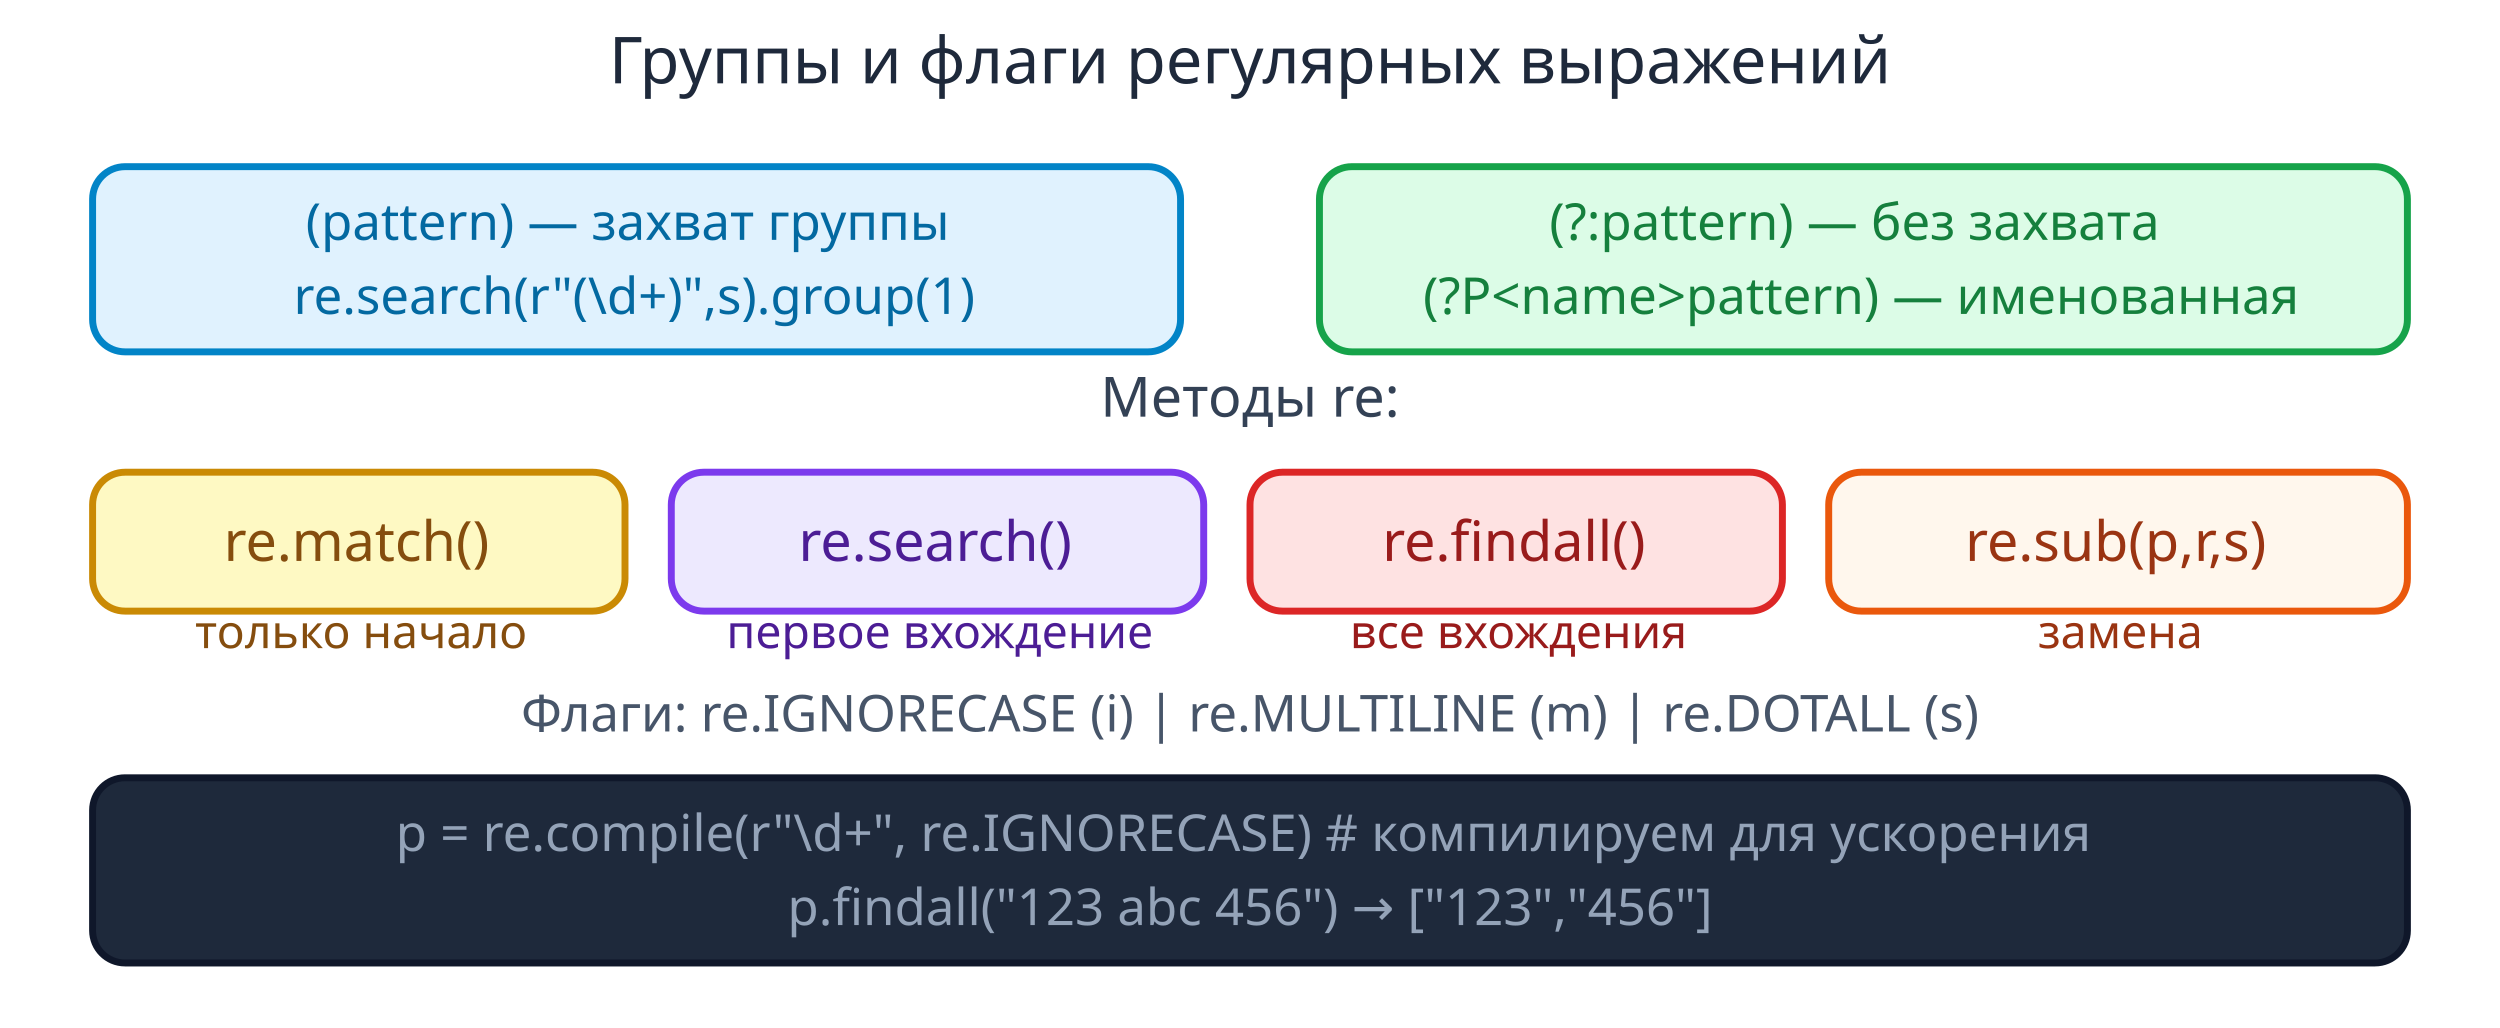
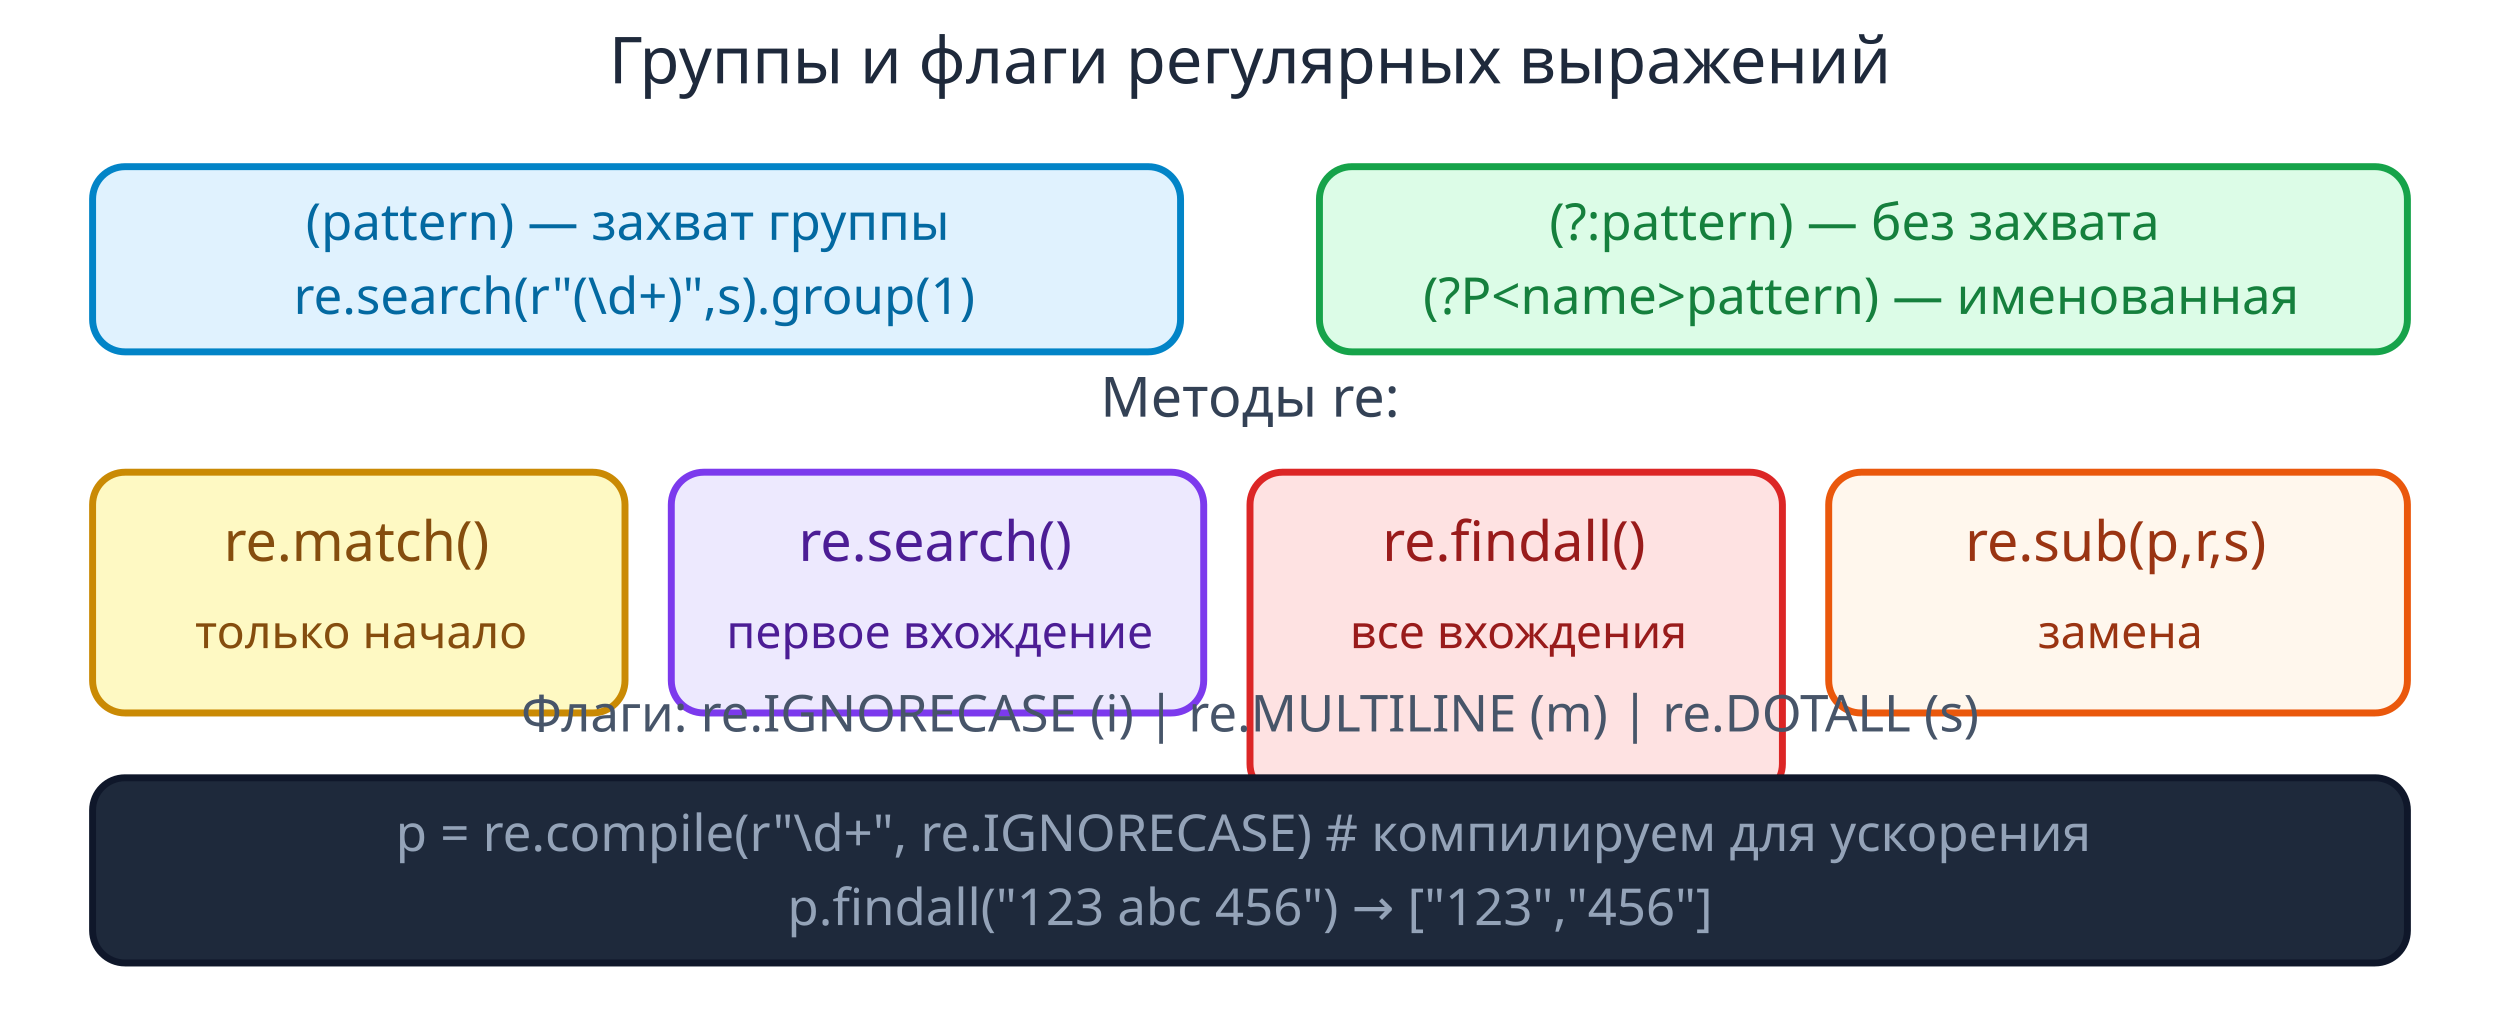
<svg xmlns="http://www.w3.org/2000/svg" viewBox="0 0 540 222" style="max-width:100%;height:auto;display:block;margin:0 auto;font-family:sans-serif">
  <defs>
    <marker id="ah" markerWidth="8" markerHeight="8" refX="6" refY="3" orient="auto">
      <path d="M0,0 L0,6 L8,3 z" fill="#64748b" />
    </marker>
    <marker id="ag" markerWidth="8" markerHeight="8" refX="6" refY="3" orient="auto">
      <path d="M0,0 L0,6 L8,3 z" fill="#059669" />
    </marker>
    <marker id="ar" markerWidth="8" markerHeight="8" refX="6" refY="3" orient="auto">
      <path d="M0,0 L0,6 L8,3 z" fill="#dc2626" />
    </marker>
  </defs>
  <text x="270" y="18" text-anchor="middle" font-size="14" fill="#1e293b">Группы и флаги регулярных выражений</text>
  <rect x="20" y="36" width="235" height="40" rx="7" fill="#e0f2fe" stroke="#0284c7" stroke-width="1.5" />
  <text x="137" y="48" text-anchor="middle" font-size="11" fill="#0369a1" dominant-baseline="middle">
    <tspan x="137" dy="0">(pattern)  — захват группы</tspan>
    <tspan x="137" dy="16">re.search(r"(\d+)",s).group(1)</tspan>
  </text>
  <rect x="285" y="36" width="235" height="40" rx="7" fill="#dcfce7" stroke="#16a34a" stroke-width="1.5" />
  <text x="402" y="48" text-anchor="middle" font-size="11" fill="#15803d" dominant-baseline="middle">
    <tspan x="402" dy="0">(?:pattern)  — без захвата</tspan>
    <tspan x="402" dy="16">(?P&lt;name&gt;pattern)  — именованная</tspan>
  </text>
  <text x="270" y="90" text-anchor="middle" font-size="12" fill="#334155">Методы re:</text>
-   <rect x="20" y="102" width="115" height="30" rx="7" fill="#fef9c3" stroke="#ca8a04" stroke-width="1.5" />
+   <rect x="20" y="102" width="115" height="52" rx="7" fill="#fef9c3" stroke="#ca8a04" stroke-width="1.5" />
  <text x="77" y="117" text-anchor="middle" font-size="12" fill="#854d0e" dominant-baseline="middle">
    <tspan x="77" dy="0">re.match()</tspan>
  </text>
  <text x="78" y="140" text-anchor="middle" font-size="10" fill="#854d0e">только начало</text>
-   <rect x="145" y="102" width="115" height="30" rx="7" fill="#ede9fe" stroke="#7c3aed" stroke-width="1.5" />
+   <rect x="145" y="102" width="115" height="52" rx="7" fill="#ede9fe" stroke="#7c3aed" stroke-width="1.5" />
  <text x="202" y="117" text-anchor="middle" font-size="12" fill="#4c1d95" dominant-baseline="middle">
    <tspan x="202" dy="0">re.search()</tspan>
  </text>
  <text x="203" y="140" text-anchor="middle" font-size="10" fill="#4c1d95">первое вхождение</text>
-   <rect x="270" y="102" width="115" height="30" rx="7" fill="#fee2e2" stroke="#dc2626" stroke-width="1.5" />
+   <rect x="270" y="102" width="115" height="70" rx="7" fill="#fee2e2" stroke="#dc2626" stroke-width="1.5" />
  <text x="327" y="117" text-anchor="middle" font-size="12" fill="#991b1b" dominant-baseline="middle">
    <tspan x="327" dy="0">re.findall()</tspan>
  </text>
  <text x="328" y="140" text-anchor="middle" font-size="10" fill="#991b1b">все вхождения</text>
-   <rect x="395" y="102" width="125" height="30" rx="7" fill="#fff7ed" stroke="#ea580c" stroke-width="1.5" />
+   <rect x="395" y="102" width="125" height="52" rx="7" fill="#fff7ed" stroke="#ea580c" stroke-width="1.5" />
  <text x="457" y="117" text-anchor="middle" font-size="12" fill="#9a3412" dominant-baseline="middle">
    <tspan x="457" dy="0">re.sub(p,r,s)</tspan>
  </text>
  <text x="458" y="140" text-anchor="middle" font-size="10" fill="#9a3412">замена</text>
  <text x="270" y="158" text-anchor="middle" font-size="11" fill="#475569">Флаги: re.IGNORECASE (i) | re.MULTILINE (m) | re.DOTALL (s)</text>
  <rect x="20" y="168" width="500" height="40" rx="7" fill="#1e293b" stroke="#0f172a" stroke-width="1.5" />
  <text x="270" y="180" text-anchor="middle" font-size="11" fill="#94a3b8" dominant-baseline="middle">
    <tspan x="270" dy="0">p = re.compile(r"\d+", re.IGNORECASE)  # компилируем для ускорения</tspan>
    <tspan x="270" dy="16">p.findall("123 abc 456")  →  ["123","456"]</tspan>
  </text>
</svg>
